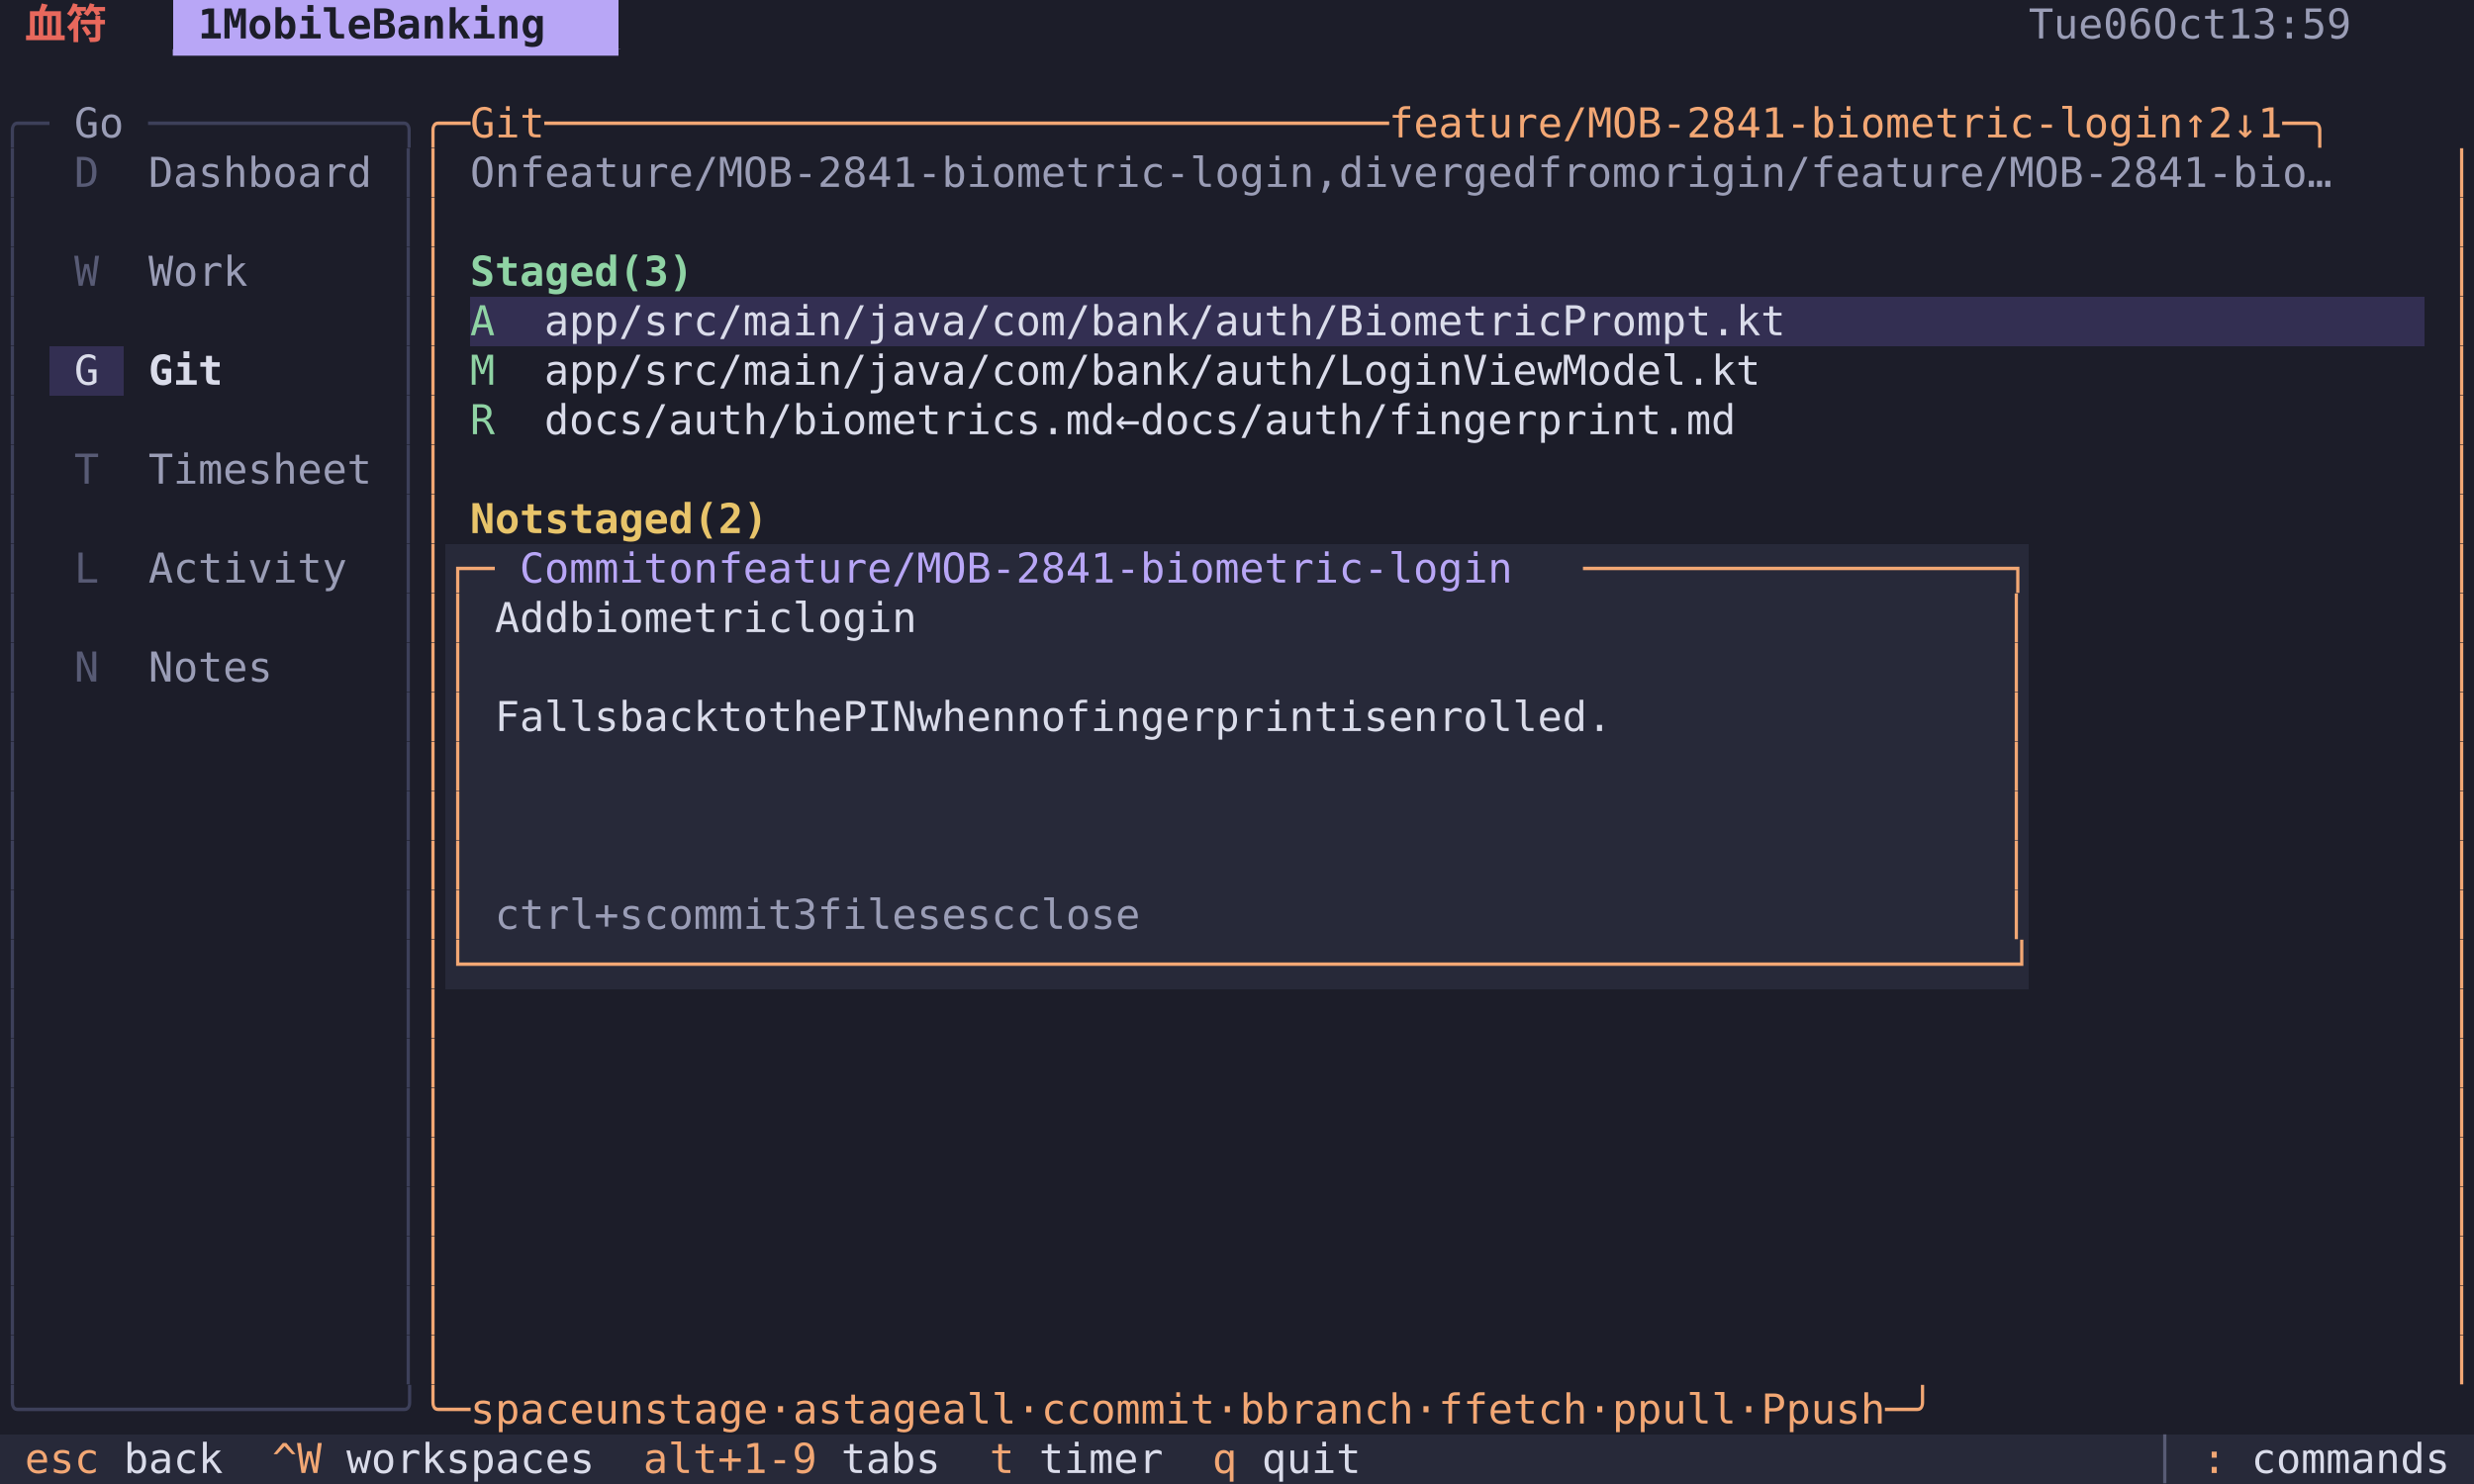
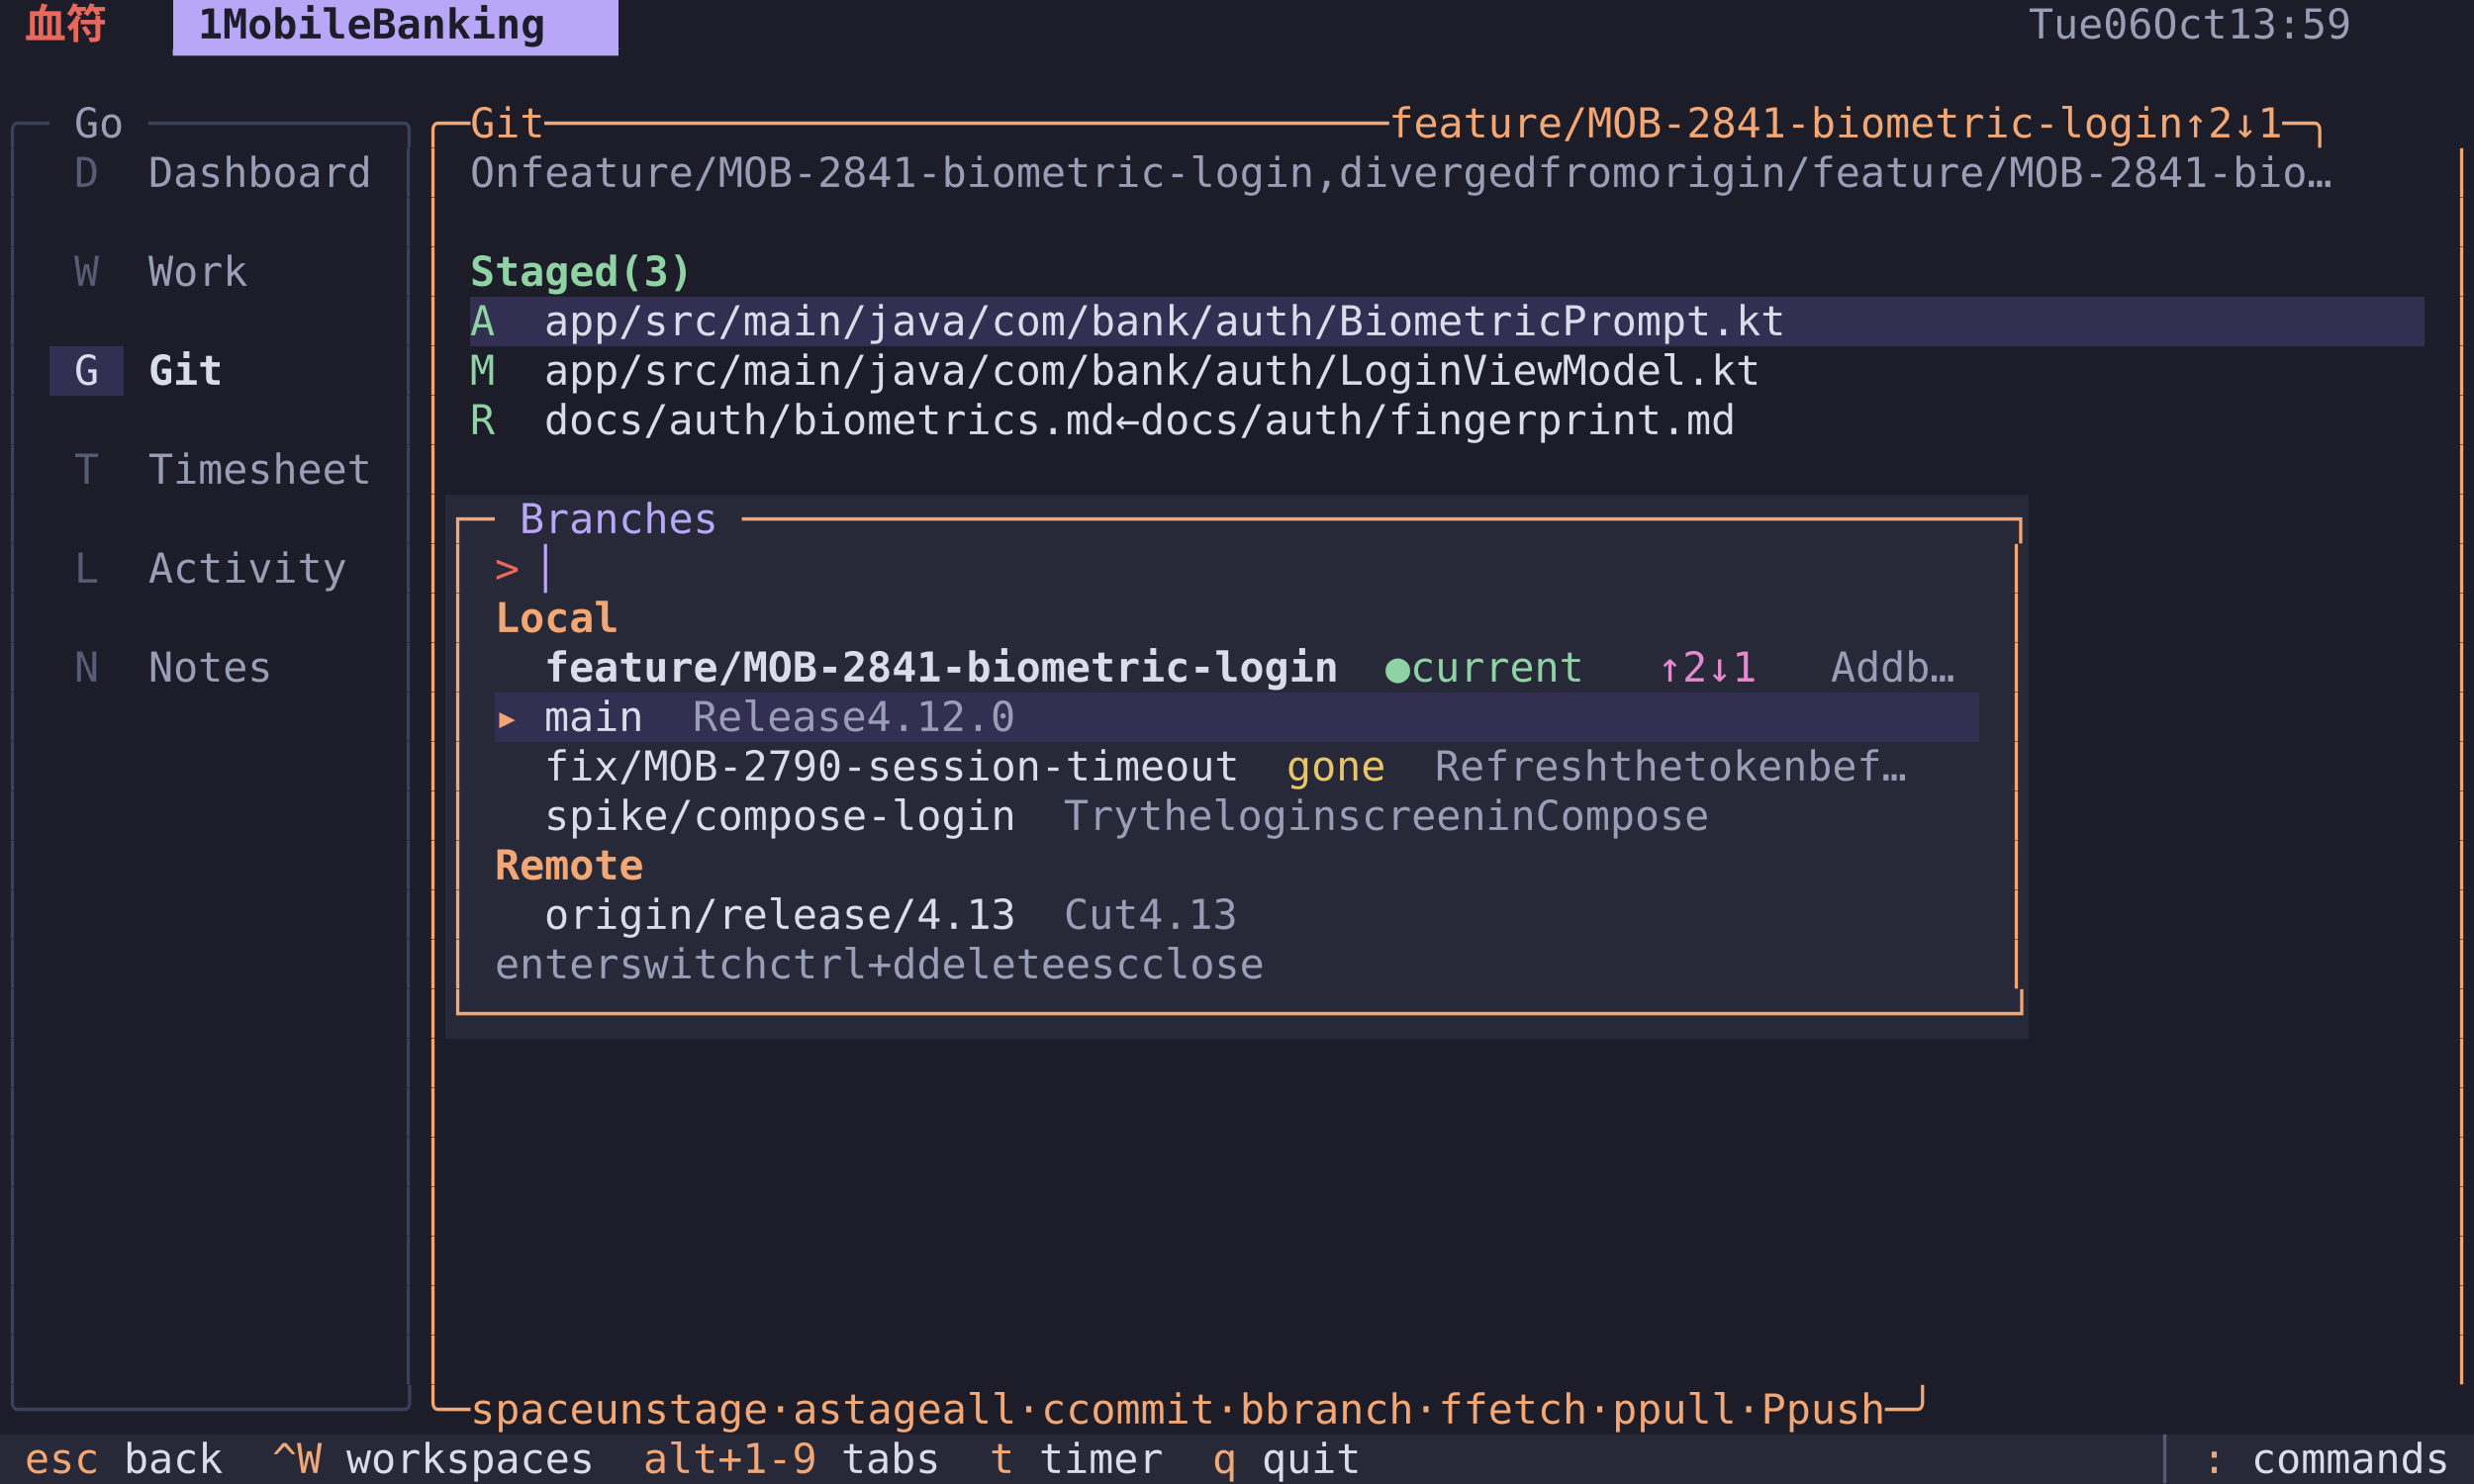
<svg xmlns="http://www.w3.org/2000/svg" width="900" height="540" viewBox="0 0 900 540" font-family="Menlo, 'DejaVu Sans Mono', 'Hiragino Sans GB', 'Noto Sans CJK SC', 'PingFang SC', monospace" font-size="15">
  <rect x="0" y="0" width="9" height="18" fill="#1c1d29" />
  <rect x="9" y="0" width="36" height="18" fill="#1c1d29" />
  <text x="9 27" y="14" fill="#e8685c" font-weight="bold">血符</text>
  <rect x="45" y="0" width="18" height="18" fill="#1c1d29" />
  <rect x="63" y="0" width="162" height="18" fill="#b8a6f6" />
  <text x="72 90 99 108 117 126 135 153 162 171 180 189 198 207" y="14" fill="#1c1d29" font-weight="bold">1MobileBanking</text>
  <rect x="225" y="0" width="513" height="18" fill="#1c1d29" />
  <rect x="738" y="0" width="153" height="18" fill="#1c1d29" />
  <text x="738 747 756 774 783 801 810 819 846 855 864 873 882" y="14" fill="#9a9db6">Tue06Oct13:59</text>
  <rect x="891" y="0" width="9" height="18" fill="#1c1d29" />
  <rect x="0" y="18" width="9" height="18" fill="#1c1d29" />
  <rect x="9" y="18" width="216" height="18" fill="#1c1d29" />
  <text x="63 72 81 90 99 108 117 126 135 144 153 162 171 180 189 198 207 216" y="32" fill="#b8a6f6">▔▔▔▔▔▔▔▔▔▔▔▔▔▔▔▔▔▔</text>
  <rect x="225" y="18" width="675" height="18" fill="#1c1d29" />
  <rect x="0" y="36" width="18" height="18" fill="#1c1d29" />
  <text x="0 9" y="50" fill="#3d405a">╭─</text>
  <rect x="18" y="36" width="36" height="18" fill="#1c1d29" />
  <text x="27 36" y="50" fill="#9a9db6">Go</text>
  <rect x="54" y="36" width="99" height="18" fill="#1c1d29" />
  <text x="54 63 72 81 90 99 108 117 126 135 144" y="50" fill="#3d405a">──────────╮</text>
  <rect x="153" y="36" width="747" height="18" fill="#1c1d29" />
  <text x="153 162 180 189 198 216 225 234 243 252 261 270 279 288 297 306 315 324 333 342 351 360 369 378 387 396 405 414 423 432 441 450 459 468 477 486 495 504 513 531 540 549 558 567 576 585 594 603 612 621 630 639 648 657 666 675 684 693 702 711 720 729 738 747 756 765 774 783 792 801 810 828 837 855 864 882 891" y="50" fill="#f2a774">╭─Git──────────────────────────────────feature/MOB-2841-biometric-login↑2↓1─╮</text>
  <rect x="0" y="54" width="9" height="18" fill="#1c1d29" />
  <text x="0" y="68" fill="#3d405a">│</text>
  <rect x="9" y="54" width="9" height="18" fill="#1c1d29" />
  <rect x="18" y="54" width="27" height="18" fill="#1c1d29" />
  <text x="27" y="68" fill="#585b75">D</text>
  <rect x="45" y="54" width="90" height="18" fill="#1c1d29" />
  <text x="54 63 72 81 90 99 108 117 126" y="68" fill="#9a9db6">Dashboard</text>
  <rect x="135" y="54" width="9" height="18" fill="#1c1d29" />
  <rect x="144" y="54" width="9" height="18" fill="#1c1d29" />
  <text x="144" y="68" fill="#3d405a">│</text>
  <rect x="153" y="54" width="9" height="18" fill="#1c1d29" />
  <text x="153" y="68" fill="#f2a774">│</text>
  <rect x="162" y="54" width="9" height="18" fill="#1c1d29" />
  <rect x="171" y="54" width="711" height="18" fill="#1c1d29" />
  <text x="171 180 198 207 216 225 234 243 252 261 270 279 288 297 306 315 324 333 342 351 360 369 378 387 396 405 414 423 432 441 450 459 468 477 486 504 513 522 531 540 549 558 567 585 594 603 612 630 639 648 657 666 675 684 693 702 711 720 729 738 747 756 765 774 783 792 801 810 819 828 837 846 855 864 873" y="68" fill="#9a9db6">Onfeature/MOB-2841-biometric-login,divergedfromorigin/feature/MOB-2841-bio…</text>
  <rect x="882" y="54" width="9" height="18" fill="#1c1d29" />
  <rect x="891" y="54" width="9" height="18" fill="#1c1d29" />
  <text x="891" y="68" fill="#f2a774">│</text>
  <rect x="0" y="72" width="9" height="18" fill="#1c1d29" />
  <text x="0" y="86" fill="#3d405a">│</text>
  <rect x="9" y="72" width="135" height="18" fill="#1c1d29" />
  <rect x="144" y="72" width="9" height="18" fill="#1c1d29" />
  <text x="144" y="86" fill="#3d405a">│</text>
  <rect x="153" y="72" width="9" height="18" fill="#1c1d29" />
  <text x="153" y="86" fill="#f2a774">│</text>
  <rect x="162" y="72" width="729" height="18" fill="#1c1d29" />
  <rect x="891" y="72" width="9" height="18" fill="#1c1d29" />
  <text x="891" y="86" fill="#f2a774">│</text>
  <rect x="0" y="90" width="9" height="18" fill="#1c1d29" />
  <text x="0" y="104" fill="#3d405a">│</text>
  <rect x="9" y="90" width="9" height="18" fill="#1c1d29" />
  <rect x="18" y="90" width="27" height="18" fill="#1c1d29" />
  <text x="27" y="104" fill="#585b75">W</text>
  <rect x="45" y="90" width="45" height="18" fill="#1c1d29" />
  <text x="54 63 72 81" y="104" fill="#9a9db6">Work</text>
  <rect x="90" y="90" width="54" height="18" fill="#1c1d29" />
  <rect x="144" y="90" width="9" height="18" fill="#1c1d29" />
  <text x="144" y="104" fill="#3d405a">│</text>
  <rect x="153" y="90" width="9" height="18" fill="#1c1d29" />
  <text x="153" y="104" fill="#f2a774">│</text>
  <rect x="162" y="90" width="9" height="18" fill="#1c1d29" />
  <rect x="171" y="90" width="90" height="18" fill="#1c1d29" />
  <text x="171 180 189 198 207 216 234 243 252" y="104" fill="#8fd3a4" font-weight="bold">Staged(3)</text>
  <rect x="261" y="90" width="630" height="18" fill="#1c1d29" />
  <rect x="891" y="90" width="9" height="18" fill="#1c1d29" />
  <text x="891" y="104" fill="#f2a774">│</text>
  <rect x="0" y="108" width="9" height="18" fill="#1c1d29" />
  <text x="0" y="122" fill="#3d405a">│</text>
  <rect x="9" y="108" width="135" height="18" fill="#1c1d29" />
  <rect x="144" y="108" width="9" height="18" fill="#1c1d29" />
  <text x="144" y="122" fill="#3d405a">│</text>
  <rect x="153" y="108" width="9" height="18" fill="#1c1d29" />
  <text x="153" y="122" fill="#f2a774">│</text>
  <rect x="162" y="108" width="9" height="18" fill="#1c1d29" />
  <rect x="171" y="108" width="27" height="18" fill="#332f52" />
  <text x="171" y="122" fill="#8fd3a4">A</text>
  <rect x="198" y="108" width="684" height="18" fill="#332f52" />
  <text x="198 207 216 225 234 243 252 261 270 279 288 297 306 315 324 333 342 351 360 369 378 387 396 405 414 423 432 441 450 459 468 477 486 495 504 513 522 531 540 549 558 567 576 585 594 603 612 621 630 639" y="122" fill="#dadcea">app/src/main/java/com/bank/auth/BiometricPrompt.kt</text>
  <rect x="882" y="108" width="9" height="18" fill="#1c1d29" />
  <rect x="891" y="108" width="9" height="18" fill="#1c1d29" />
  <text x="891" y="122" fill="#f2a774">│</text>
  <rect x="0" y="126" width="9" height="18" fill="#1c1d29" />
  <text x="0" y="140" fill="#3d405a">│</text>
  <rect x="9" y="126" width="9" height="18" fill="#1c1d29" />
  <rect x="18" y="126" width="27" height="18" fill="#332f52" />
  <text x="27" y="140" fill="#dadcea">G</text>
  <rect x="45" y="126" width="36" height="18" fill="#1c1d29" />
  <text x="54 63 72" y="140" fill="#dadcea" font-weight="bold">Git</text>
  <rect x="81" y="126" width="63" height="18" fill="#1c1d29" />
  <rect x="144" y="126" width="9" height="18" fill="#1c1d29" />
  <text x="144" y="140" fill="#3d405a">│</text>
  <rect x="153" y="126" width="9" height="18" fill="#1c1d29" />
  <text x="153" y="140" fill="#f2a774">│</text>
  <rect x="162" y="126" width="9" height="18" fill="#1c1d29" />
  <rect x="171" y="126" width="27" height="18" fill="#1c1d29" />
  <text x="171" y="140" fill="#8fd3a4">M</text>
  <rect x="198" y="126" width="441" height="18" fill="#1c1d29" />
  <text x="198 207 216 225 234 243 252 261 270 279 288 297 306 315 324 333 342 351 360 369 378 387 396 405 414 423 432 441 450 459 468 477 486 495 504 513 522 531 540 549 558 567 576 585 594 603 612 621 630" y="140" fill="#dadcea">app/src/main/java/com/bank/auth/LoginViewModel.kt</text>
  <rect x="639" y="126" width="252" height="18" fill="#1c1d29" />
  <rect x="891" y="126" width="9" height="18" fill="#1c1d29" />
  <text x="891" y="140" fill="#f2a774">│</text>
  <rect x="0" y="144" width="9" height="18" fill="#1c1d29" />
  <text x="0" y="158" fill="#3d405a">│</text>
  <rect x="9" y="144" width="135" height="18" fill="#1c1d29" />
  <rect x="144" y="144" width="9" height="18" fill="#1c1d29" />
  <text x="144" y="158" fill="#3d405a">│</text>
  <rect x="153" y="144" width="9" height="18" fill="#1c1d29" />
  <text x="153" y="158" fill="#f2a774">│</text>
  <rect x="162" y="144" width="9" height="18" fill="#1c1d29" />
  <rect x="171" y="144" width="27" height="18" fill="#1c1d29" />
  <text x="171" y="158" fill="#8fd3a4">R</text>
  <rect x="198" y="144" width="450" height="18" fill="#1c1d29" />
  <text x="198 207 216 225 234 243 252 261 270 279 288 297 306 315 324 333 342 351 360 369 378 387 396 414 432 441 450 459 468 477 486 495 504 513 522 531 540 549 558 567 576 585 594 603 612 621 630 639" y="158" fill="#dadcea">docs/auth/biometrics.md←docs/auth/fingerprint.md</text>
  <rect x="648" y="144" width="243" height="18" fill="#1c1d29" />
  <rect x="891" y="144" width="9" height="18" fill="#1c1d29" />
  <text x="891" y="158" fill="#f2a774">│</text>
  <rect x="0" y="162" width="9" height="18" fill="#1c1d29" />
  <text x="0" y="176" fill="#3d405a">│</text>
  <rect x="9" y="162" width="9" height="18" fill="#1c1d29" />
  <rect x="18" y="162" width="27" height="18" fill="#1c1d29" />
  <text x="27" y="176" fill="#585b75">T</text>
  <rect x="45" y="162" width="90" height="18" fill="#1c1d29" />
  <text x="54 63 72 81 90 99 108 117 126" y="176" fill="#9a9db6">Timesheet</text>
  <rect x="135" y="162" width="9" height="18" fill="#1c1d29" />
  <rect x="144" y="162" width="9" height="18" fill="#1c1d29" />
  <text x="144" y="176" fill="#3d405a">│</text>
  <rect x="153" y="162" width="9" height="18" fill="#1c1d29" />
  <text x="153" y="176" fill="#f2a774">│</text>
  <rect x="162" y="162" width="729" height="18" fill="#1c1d29" />
  <rect x="891" y="162" width="9" height="18" fill="#1c1d29" />
  <text x="891" y="176" fill="#f2a774">│</text>
  <rect x="0" y="180" width="9" height="18" fill="#1c1d29" />
  <text x="0" y="194" fill="#3d405a">│</text>
  <rect x="9" y="180" width="135" height="18" fill="#1c1d29" />
  <rect x="144" y="180" width="9" height="18" fill="#1c1d29" />
  <text x="144" y="194" fill="#3d405a">│</text>
  <rect x="153" y="180" width="9" height="18" fill="#1c1d29" />
  <text x="153" y="194" fill="#f2a774">│</text>
-   <rect x="162" y="180" width="9" height="18" fill="#1c1d29" />
-   <rect x="171" y="180" width="126" height="18" fill="#1c1d29" />
-   <text x="171 180 189 207 216 225 234 243 252 270 279 288" y="194" fill="#e8c46a" font-weight="bold">Notstaged(2)</text>
-   <rect x="297" y="180" width="594" height="18" fill="#1c1d29" />
+   <rect x="162" y="180" width="18" height="18" fill="#272939" />
+   <text x="162 171" y="194" fill="#f2a774">┌─</text>
+   <rect x="180" y="180" width="90" height="18" fill="#272939" />
+   <text x="189 198 207 216 225 234 243 252" y="194" fill="#b8a6f6">Branches</text>
+   <rect x="270" y="180" width="468" height="18" fill="#272939" />
+   <text x="270 279 288 297 306 315 324 333 342 351 360 369 378 387 396 405 414 423 432 441 450 459 468 477 486 495 504 513 522 531 540 549 558 567 576 585 594 603 612 621 630 639 648 657 666 675 684 693 702 711 720 729" y="194" fill="#f2a774">───────────────────────────────────────────────────┐</text>
+   <rect x="738" y="180" width="153" height="18" fill="#1c1d29" />
  <rect x="891" y="180" width="9" height="18" fill="#1c1d29" />
  <text x="891" y="194" fill="#f2a774">│</text>
  <rect x="0" y="198" width="9" height="18" fill="#1c1d29" />
  <text x="0" y="212" fill="#3d405a">│</text>
  <rect x="9" y="198" width="9" height="18" fill="#1c1d29" />
  <rect x="18" y="198" width="27" height="18" fill="#1c1d29" />
  <text x="27" y="212" fill="#585b75">L</text>
  <rect x="45" y="198" width="81" height="18" fill="#1c1d29" />
  <text x="54 63 72 81 90 99 108 117" y="212" fill="#9a9db6">Activity</text>
  <rect x="126" y="198" width="18" height="18" fill="#1c1d29" />
  <rect x="144" y="198" width="9" height="18" fill="#1c1d29" />
  <text x="144" y="212" fill="#3d405a">│</text>
  <rect x="153" y="198" width="9" height="18" fill="#1c1d29" />
  <text x="153" y="212" fill="#f2a774">│</text>
-   <rect x="162" y="198" width="18" height="18" fill="#272939" />
-   <text x="162 171" y="212" fill="#f2a774">┌─</text>
-   <rect x="180" y="198" width="396" height="18" fill="#272939" />
-   <text x="189 198 207 216 225 234 252 261 279 288 297 306 315 324 333 342 351 360 369 378 387 396 405 414 423 432 441 450 459 468 477 486 495 504 513 522 531 540 549 558" y="212" fill="#b8a6f6">Commitonfeature/MOB-2841-biometric-login</text>
-   <rect x="576" y="198" width="162" height="18" fill="#272939" />
-   <text x="576 585 594 603 612 621 630 639 648 657 666 675 684 693 702 711 720 729" y="212" fill="#f2a774">─────────────────┐</text>
+   <rect x="162" y="198" width="9" height="18" fill="#272939" />
+   <text x="162" y="212" fill="#f2a774">│</text>
+   <rect x="171" y="198" width="9" height="18" fill="#272939" />
+   <rect x="180" y="198" width="18" height="18" fill="#272939" />
+   <text x="180" y="212" fill="#e8685c">&gt;</text>
+   <rect x="198" y="198" width="9" height="18" fill="#272939" />
+   <text x="198" y="212" fill="#b8a6f6">▏</text>
+   <rect x="207" y="198" width="522" height="18" fill="#272939" />
+   <rect x="729" y="198" width="9" height="18" fill="#272939" />
+   <text x="729" y="212" fill="#f2a774">│</text>
  <rect x="738" y="198" width="153" height="18" fill="#1c1d29" />
  <rect x="891" y="198" width="9" height="18" fill="#1c1d29" />
  <text x="891" y="212" fill="#f2a774">│</text>
  <rect x="0" y="216" width="9" height="18" fill="#1c1d29" />
  <text x="0" y="230" fill="#3d405a">│</text>
  <rect x="9" y="216" width="135" height="18" fill="#1c1d29" />
  <rect x="144" y="216" width="9" height="18" fill="#1c1d29" />
  <text x="144" y="230" fill="#3d405a">│</text>
  <rect x="153" y="216" width="9" height="18" fill="#1c1d29" />
  <text x="153" y="230" fill="#f2a774">│</text>
  <rect x="162" y="216" width="9" height="18" fill="#272939" />
  <text x="162" y="230" fill="#f2a774">│</text>
  <rect x="171" y="216" width="9" height="18" fill="#272939" />
-   <rect x="180" y="216" width="171" height="18" fill="#272939" />
-   <text x="180 189 198 216 225 234 243 252 261 270 279 288 306 315 324 333 342" y="230" fill="#dadcea">Addbiometriclogin</text>
-   <rect x="351" y="216" width="378" height="18" fill="#272939" />
+   <rect x="180" y="216" width="45" height="18" fill="#272939" />
+   <text x="180 189 198 207 216" y="230" fill="#f2a774" font-weight="bold">Local</text>
+   <rect x="225" y="216" width="504" height="18" fill="#272939" />
  <rect x="729" y="216" width="9" height="18" fill="#272939" />
  <text x="729" y="230" fill="#f2a774">│</text>
  <rect x="738" y="216" width="153" height="18" fill="#1c1d29" />
  <rect x="891" y="216" width="9" height="18" fill="#1c1d29" />
  <text x="891" y="230" fill="#f2a774">│</text>
  <rect x="0" y="234" width="9" height="18" fill="#1c1d29" />
  <text x="0" y="248" fill="#3d405a">│</text>
  <rect x="9" y="234" width="9" height="18" fill="#1c1d29" />
  <rect x="18" y="234" width="27" height="18" fill="#1c1d29" />
  <text x="27" y="248" fill="#585b75">N</text>
  <rect x="45" y="234" width="54" height="18" fill="#1c1d29" />
  <text x="54 63 72 81 90" y="248" fill="#9a9db6">Notes</text>
  <rect x="99" y="234" width="45" height="18" fill="#1c1d29" />
  <rect x="144" y="234" width="9" height="18" fill="#1c1d29" />
  <text x="144" y="248" fill="#3d405a">│</text>
  <rect x="153" y="234" width="9" height="18" fill="#1c1d29" />
  <text x="153" y="248" fill="#f2a774">│</text>
  <rect x="162" y="234" width="9" height="18" fill="#272939" />
  <text x="162" y="248" fill="#f2a774">│</text>
-   <rect x="171" y="234" width="558" height="18" fill="#272939" />
+   <rect x="171" y="234" width="9" height="18" fill="#272939" />
+   <rect x="180" y="234" width="18" height="18" fill="#272939" />
+   <rect x="198" y="234" width="288" height="18" fill="#272939" />
+   <text x="198 207 216 225 234 243 252 261 270 279 288 297 306 315 324 333 342 351 360 369 378 387 396 405 414 423 432 441 450 459 468 477" y="248" fill="#dadcea" font-weight="bold">feature/MOB-2841-biometric-login</text>
+   <rect x="486" y="234" width="99" height="18" fill="#272939" />
+   <text x="504 522 531 540 549 558 567 576" y="248" fill="#8fd3a4">●current</text>
+   <rect x="585" y="234" width="63" height="18" fill="#272939" />
+   <text x="603 612 630 639" y="248" fill="#e48bd0">↑2↓1</text>
+   <rect x="648" y="234" width="72" height="18" fill="#272939" />
+   <text x="666 675 684 702 711" y="248" fill="#9a9db6">Addb…</text>
+   <rect x="720" y="234" width="9" height="18" fill="#272939" />
  <rect x="729" y="234" width="9" height="18" fill="#272939" />
  <text x="729" y="248" fill="#f2a774">│</text>
  <rect x="738" y="234" width="153" height="18" fill="#1c1d29" />
  <rect x="891" y="234" width="9" height="18" fill="#1c1d29" />
  <text x="891" y="248" fill="#f2a774">│</text>
  <rect x="0" y="252" width="9" height="18" fill="#1c1d29" />
  <text x="0" y="266" fill="#3d405a">│</text>
  <rect x="9" y="252" width="135" height="18" fill="#1c1d29" />
  <rect x="144" y="252" width="9" height="18" fill="#1c1d29" />
  <text x="144" y="266" fill="#3d405a">│</text>
  <rect x="153" y="252" width="9" height="18" fill="#1c1d29" />
  <text x="153" y="266" fill="#f2a774">│</text>
  <rect x="162" y="252" width="9" height="18" fill="#272939" />
  <text x="162" y="266" fill="#f2a774">│</text>
  <rect x="171" y="252" width="9" height="18" fill="#272939" />
-   <rect x="180" y="252" width="486" height="18" fill="#272939" />
-   <text x="180 189 198 207 216 234 243 252 261 279 288 306 315 324 342 351 360 378 387 396 405 423 432 450 459 468 477 486 495 504 513 522 531 540 558 567 585 594 603 612 621 630 639 648 657" y="266" fill="#dadcea">FallsbacktothePINwhennofingerprintisenrolled.</text>
-   <rect x="666" y="252" width="63" height="18" fill="#272939" />
+   <rect x="180" y="252" width="18" height="18" fill="#332f52" />
+   <text x="180" y="266" fill="#f2a774">▸</text>
+   <rect x="198" y="252" width="36" height="18" fill="#332f52" />
+   <text x="198 207 216 225" y="266" fill="#dadcea">main</text>
+   <rect x="234" y="252" width="144" height="18" fill="#332f52" />
+   <text x="252 261 270 279 288 297 306 324 333 342 351 360 369" y="266" fill="#9a9db6">Release4.12.0</text>
+   <rect x="378" y="252" width="342" height="18" fill="#332f52" />
+   <rect x="720" y="252" width="9" height="18" fill="#272939" />
  <rect x="729" y="252" width="9" height="18" fill="#272939" />
  <text x="729" y="266" fill="#f2a774">│</text>
  <rect x="738" y="252" width="153" height="18" fill="#1c1d29" />
  <rect x="891" y="252" width="9" height="18" fill="#1c1d29" />
  <text x="891" y="266" fill="#f2a774">│</text>
  <rect x="0" y="270" width="9" height="18" fill="#1c1d29" />
  <text x="0" y="284" fill="#3d405a">│</text>
  <rect x="9" y="270" width="135" height="18" fill="#1c1d29" />
  <rect x="144" y="270" width="9" height="18" fill="#1c1d29" />
  <text x="144" y="284" fill="#3d405a">│</text>
  <rect x="153" y="270" width="9" height="18" fill="#1c1d29" />
  <text x="153" y="284" fill="#f2a774">│</text>
  <rect x="162" y="270" width="9" height="18" fill="#272939" />
  <text x="162" y="284" fill="#f2a774">│</text>
-   <rect x="171" y="270" width="558" height="18" fill="#272939" />
+   <rect x="171" y="270" width="9" height="18" fill="#272939" />
+   <rect x="180" y="270" width="18" height="18" fill="#272939" />
+   <rect x="198" y="270" width="252" height="18" fill="#272939" />
+   <text x="198 207 216 225 234 243 252 261 270 279 288 297 306 315 324 333 342 351 360 369 378 387 396 405 414 423 432 441" y="284" fill="#dadcea">fix/MOB-2790-session-timeout</text>
+   <rect x="450" y="270" width="54" height="18" fill="#272939" />
+   <text x="468 477 486 495" y="284" fill="#e8c46a">gone</text>
+   <rect x="504" y="270" width="216" height="18" fill="#272939" />
+   <text x="522 531 540 549 558 567 576 594 603 612 630 639 648 657 666 684 693 702 711" y="284" fill="#9a9db6">Refreshthetokenbef…</text>
+   <rect x="720" y="270" width="9" height="18" fill="#272939" />
  <rect x="729" y="270" width="9" height="18" fill="#272939" />
  <text x="729" y="284" fill="#f2a774">│</text>
  <rect x="738" y="270" width="153" height="18" fill="#1c1d29" />
  <rect x="891" y="270" width="9" height="18" fill="#1c1d29" />
  <text x="891" y="284" fill="#f2a774">│</text>
  <rect x="0" y="288" width="9" height="18" fill="#1c1d29" />
  <text x="0" y="302" fill="#3d405a">│</text>
  <rect x="9" y="288" width="135" height="18" fill="#1c1d29" />
  <rect x="144" y="288" width="9" height="18" fill="#1c1d29" />
  <text x="144" y="302" fill="#3d405a">│</text>
  <rect x="153" y="288" width="9" height="18" fill="#1c1d29" />
  <text x="153" y="302" fill="#f2a774">│</text>
  <rect x="162" y="288" width="9" height="18" fill="#272939" />
  <text x="162" y="302" fill="#f2a774">│</text>
-   <rect x="171" y="288" width="558" height="18" fill="#272939" />
+   <rect x="171" y="288" width="9" height="18" fill="#272939" />
+   <rect x="180" y="288" width="18" height="18" fill="#272939" />
+   <rect x="198" y="288" width="171" height="18" fill="#272939" />
+   <text x="198 207 216 225 234 243 252 261 270 279 288 297 306 315 324 333 342 351 360" y="302" fill="#dadcea">spike/compose-login</text>
+   <rect x="369" y="288" width="297" height="18" fill="#272939" />
+   <text x="387 396 405 423 432 441 459 468 477 486 495 513 522 531 540 549 558 576 585 603 612 621 630 639 648 657" y="302" fill="#9a9db6">TrytheloginscreeninCompose</text>
+   <rect x="666" y="288" width="63" height="18" fill="#272939" />
  <rect x="729" y="288" width="9" height="18" fill="#272939" />
  <text x="729" y="302" fill="#f2a774">│</text>
  <rect x="738" y="288" width="153" height="18" fill="#1c1d29" />
  <rect x="891" y="288" width="9" height="18" fill="#1c1d29" />
  <text x="891" y="302" fill="#f2a774">│</text>
  <rect x="0" y="306" width="9" height="18" fill="#1c1d29" />
  <text x="0" y="320" fill="#3d405a">│</text>
  <rect x="9" y="306" width="135" height="18" fill="#1c1d29" />
  <rect x="144" y="306" width="9" height="18" fill="#1c1d29" />
  <text x="144" y="320" fill="#3d405a">│</text>
  <rect x="153" y="306" width="9" height="18" fill="#1c1d29" />
  <text x="153" y="320" fill="#f2a774">│</text>
  <rect x="162" y="306" width="9" height="18" fill="#272939" />
  <text x="162" y="320" fill="#f2a774">│</text>
-   <rect x="171" y="306" width="558" height="18" fill="#272939" />
+   <rect x="171" y="306" width="9" height="18" fill="#272939" />
+   <rect x="180" y="306" width="54" height="18" fill="#272939" />
+   <text x="180 189 198 207 216 225" y="320" fill="#f2a774" font-weight="bold">Remote</text>
+   <rect x="234" y="306" width="495" height="18" fill="#272939" />
  <rect x="729" y="306" width="9" height="18" fill="#272939" />
  <text x="729" y="320" fill="#f2a774">│</text>
  <rect x="738" y="306" width="153" height="18" fill="#1c1d29" />
  <rect x="891" y="306" width="9" height="18" fill="#1c1d29" />
  <text x="891" y="320" fill="#f2a774">│</text>
  <rect x="0" y="324" width="9" height="18" fill="#1c1d29" />
  <text x="0" y="338" fill="#3d405a">│</text>
  <rect x="9" y="324" width="135" height="18" fill="#1c1d29" />
  <rect x="144" y="324" width="9" height="18" fill="#1c1d29" />
  <text x="144" y="338" fill="#3d405a">│</text>
  <rect x="153" y="324" width="9" height="18" fill="#1c1d29" />
  <text x="153" y="338" fill="#f2a774">│</text>
  <rect x="162" y="324" width="9" height="18" fill="#272939" />
  <text x="162" y="338" fill="#f2a774">│</text>
  <rect x="171" y="324" width="9" height="18" fill="#272939" />
-   <rect x="180" y="324" width="288" height="18" fill="#272939" />
-   <text x="180 189 198 207 216 225 243 252 261 270 279 288 306 324 333 342 351 360 387 396 405 423 432 441 450 459" y="338" fill="#9a9db6">ctrl+scommit3filesescclose</text>
-   <rect x="468" y="324" width="261" height="18" fill="#272939" />
+   <rect x="180" y="324" width="18" height="18" fill="#272939" />
+   <rect x="198" y="324" width="171" height="18" fill="#272939" />
+   <text x="198 207 216 225 234 243 252 261 270 279 288 297 306 315 324 333 342 351 360" y="338" fill="#dadcea">origin/release/4.13</text>
+   <rect x="369" y="324" width="90" height="18" fill="#272939" />
+   <text x="387 396 405 423 432 441 450" y="338" fill="#9a9db6">Cut4.13</text>
+   <rect x="459" y="324" width="270" height="18" fill="#272939" />
  <rect x="729" y="324" width="9" height="18" fill="#272939" />
  <text x="729" y="338" fill="#f2a774">│</text>
  <rect x="738" y="324" width="153" height="18" fill="#1c1d29" />
  <rect x="891" y="324" width="9" height="18" fill="#1c1d29" />
  <text x="891" y="338" fill="#f2a774">│</text>
  <rect x="0" y="342" width="9" height="18" fill="#1c1d29" />
  <text x="0" y="356" fill="#3d405a">│</text>
  <rect x="9" y="342" width="135" height="18" fill="#1c1d29" />
  <rect x="144" y="342" width="9" height="18" fill="#1c1d29" />
  <text x="144" y="356" fill="#3d405a">│</text>
  <rect x="153" y="342" width="9" height="18" fill="#1c1d29" />
  <text x="153" y="356" fill="#f2a774">│</text>
-   <rect x="162" y="342" width="576" height="18" fill="#272939" />
-   <text x="162 171 180 189 198 207 216 225 234 243 252 261 270 279 288 297 306 315 324 333 342 351 360 369 378 387 396 405 414 423 432 441 450 459 468 477 486 495 504 513 522 531 540 549 558 567 576 585 594 603 612 621 630 639 648 657 666 675 684 693 702 711 720 729" y="356" fill="#f2a774">└──────────────────────────────────────────────────────────────┘</text>
+   <rect x="162" y="342" width="9" height="18" fill="#272939" />
+   <text x="162" y="356" fill="#f2a774">│</text>
+   <rect x="171" y="342" width="9" height="18" fill="#272939" />
+   <rect x="180" y="342" width="342" height="18" fill="#272939" />
+   <text x="180 189 198 207 216 234 243 252 261 270 279 306 315 324 333 342 351 369 378 387 396 405 414 441 450 459 477 486 495 504 513" y="356" fill="#9a9db6">enterswitchctrl+ddeleteescclose</text>
+   <rect x="522" y="342" width="207" height="18" fill="#272939" />
+   <rect x="729" y="342" width="9" height="18" fill="#272939" />
+   <text x="729" y="356" fill="#f2a774">│</text>
  <rect x="738" y="342" width="153" height="18" fill="#1c1d29" />
  <rect x="891" y="342" width="9" height="18" fill="#1c1d29" />
  <text x="891" y="356" fill="#f2a774">│</text>
  <rect x="0" y="360" width="9" height="18" fill="#1c1d29" />
  <text x="0" y="374" fill="#3d405a">│</text>
  <rect x="9" y="360" width="135" height="18" fill="#1c1d29" />
  <rect x="144" y="360" width="9" height="18" fill="#1c1d29" />
  <text x="144" y="374" fill="#3d405a">│</text>
  <rect x="153" y="360" width="9" height="18" fill="#1c1d29" />
  <text x="153" y="374" fill="#f2a774">│</text>
-   <rect x="162" y="360" width="729" height="18" fill="#1c1d29" />
+   <rect x="162" y="360" width="576" height="18" fill="#272939" />
+   <text x="162 171 180 189 198 207 216 225 234 243 252 261 270 279 288 297 306 315 324 333 342 351 360 369 378 387 396 405 414 423 432 441 450 459 468 477 486 495 504 513 522 531 540 549 558 567 576 585 594 603 612 621 630 639 648 657 666 675 684 693 702 711 720 729" y="374" fill="#f2a774">└──────────────────────────────────────────────────────────────┘</text>
+   <rect x="738" y="360" width="153" height="18" fill="#1c1d29" />
  <rect x="891" y="360" width="9" height="18" fill="#1c1d29" />
  <text x="891" y="374" fill="#f2a774">│</text>
  <rect x="0" y="378" width="9" height="18" fill="#1c1d29" />
  <text x="0" y="392" fill="#3d405a">│</text>
  <rect x="9" y="378" width="135" height="18" fill="#1c1d29" />
  <rect x="144" y="378" width="9" height="18" fill="#1c1d29" />
  <text x="144" y="392" fill="#3d405a">│</text>
  <rect x="153" y="378" width="9" height="18" fill="#1c1d29" />
  <text x="153" y="392" fill="#f2a774">│</text>
  <rect x="162" y="378" width="729" height="18" fill="#1c1d29" />
  <rect x="891" y="378" width="9" height="18" fill="#1c1d29" />
  <text x="891" y="392" fill="#f2a774">│</text>
  <rect x="0" y="396" width="9" height="18" fill="#1c1d29" />
  <text x="0" y="410" fill="#3d405a">│</text>
  <rect x="9" y="396" width="135" height="18" fill="#1c1d29" />
  <rect x="144" y="396" width="9" height="18" fill="#1c1d29" />
  <text x="144" y="410" fill="#3d405a">│</text>
  <rect x="153" y="396" width="9" height="18" fill="#1c1d29" />
  <text x="153" y="410" fill="#f2a774">│</text>
  <rect x="162" y="396" width="729" height="18" fill="#1c1d29" />
  <rect x="891" y="396" width="9" height="18" fill="#1c1d29" />
  <text x="891" y="410" fill="#f2a774">│</text>
  <rect x="0" y="414" width="9" height="18" fill="#1c1d29" />
  <text x="0" y="428" fill="#3d405a">│</text>
  <rect x="9" y="414" width="135" height="18" fill="#1c1d29" />
  <rect x="144" y="414" width="9" height="18" fill="#1c1d29" />
  <text x="144" y="428" fill="#3d405a">│</text>
  <rect x="153" y="414" width="9" height="18" fill="#1c1d29" />
  <text x="153" y="428" fill="#f2a774">│</text>
  <rect x="162" y="414" width="729" height="18" fill="#1c1d29" />
  <rect x="891" y="414" width="9" height="18" fill="#1c1d29" />
  <text x="891" y="428" fill="#f2a774">│</text>
  <rect x="0" y="432" width="9" height="18" fill="#1c1d29" />
  <text x="0" y="446" fill="#3d405a">│</text>
  <rect x="9" y="432" width="135" height="18" fill="#1c1d29" />
  <rect x="144" y="432" width="9" height="18" fill="#1c1d29" />
  <text x="144" y="446" fill="#3d405a">│</text>
  <rect x="153" y="432" width="9" height="18" fill="#1c1d29" />
  <text x="153" y="446" fill="#f2a774">│</text>
  <rect x="162" y="432" width="729" height="18" fill="#1c1d29" />
  <rect x="891" y="432" width="9" height="18" fill="#1c1d29" />
  <text x="891" y="446" fill="#f2a774">│</text>
  <rect x="0" y="450" width="9" height="18" fill="#1c1d29" />
  <text x="0" y="464" fill="#3d405a">│</text>
  <rect x="9" y="450" width="135" height="18" fill="#1c1d29" />
  <rect x="144" y="450" width="9" height="18" fill="#1c1d29" />
  <text x="144" y="464" fill="#3d405a">│</text>
  <rect x="153" y="450" width="9" height="18" fill="#1c1d29" />
  <text x="153" y="464" fill="#f2a774">│</text>
  <rect x="162" y="450" width="729" height="18" fill="#1c1d29" />
  <rect x="891" y="450" width="9" height="18" fill="#1c1d29" />
  <text x="891" y="464" fill="#f2a774">│</text>
  <rect x="0" y="468" width="9" height="18" fill="#1c1d29" />
  <text x="0" y="482" fill="#3d405a">│</text>
  <rect x="9" y="468" width="135" height="18" fill="#1c1d29" />
  <rect x="144" y="468" width="9" height="18" fill="#1c1d29" />
  <text x="144" y="482" fill="#3d405a">│</text>
  <rect x="153" y="468" width="9" height="18" fill="#1c1d29" />
  <text x="153" y="482" fill="#f2a774">│</text>
  <rect x="162" y="468" width="729" height="18" fill="#1c1d29" />
  <rect x="891" y="468" width="9" height="18" fill="#1c1d29" />
  <text x="891" y="482" fill="#f2a774">│</text>
  <rect x="0" y="486" width="9" height="18" fill="#1c1d29" />
  <text x="0" y="500" fill="#3d405a">│</text>
  <rect x="9" y="486" width="135" height="18" fill="#1c1d29" />
  <rect x="144" y="486" width="9" height="18" fill="#1c1d29" />
  <text x="144" y="500" fill="#3d405a">│</text>
  <rect x="153" y="486" width="9" height="18" fill="#1c1d29" />
  <text x="153" y="500" fill="#f2a774">│</text>
  <rect x="162" y="486" width="729" height="18" fill="#1c1d29" />
  <rect x="891" y="486" width="9" height="18" fill="#1c1d29" />
  <text x="891" y="500" fill="#f2a774">│</text>
  <rect x="0" y="504" width="153" height="18" fill="#1c1d29" />
  <text x="0 9 18 27 36 45 54 63 72 81 90 99 108 117 126 135 144" y="518" fill="#3d405a">╰───────────────╯</text>
  <rect x="153" y="504" width="747" height="18" fill="#1c1d29" />
  <text x="153 162 180 189 198 207 216 234 243 252 261 270 279 288 306 324 342 351 360 369 378 396 405 414 432 450 468 477 486 495 504 513 531 549 567 576 585 594 603 612 630 648 666 675 684 693 702 720 738 756 765 774 783 801 819 837 846 855 864 882 891" y="518" fill="#f2a774">╰─spaceunstage·astageall·ccommit·bbranch·ffetch·ppull·Ppush─╯</text>
  <rect x="0" y="522" width="36" height="18" fill="#272939" />
  <text x="9 18 27" y="536" fill="#f2a774">esc</text>
  <rect x="36" y="522" width="54" height="18" fill="#272939" />
  <text x="45 54 63 72" y="536" fill="#dadcea">back</text>
  <rect x="90" y="522" width="27" height="18" fill="#272939" />
  <text x="99 108" y="536" fill="#f2a774">^W</text>
  <rect x="117" y="522" width="108" height="18" fill="#272939" />
  <text x="126 135 144 153 162 171 180 189 198 207" y="536" fill="#dadcea">workspaces</text>
  <rect x="225" y="522" width="72" height="18" fill="#272939" />
  <text x="234 243 252 261 270 279 288" y="536" fill="#f2a774">alt+1-9</text>
  <rect x="297" y="522" width="54" height="18" fill="#272939" />
  <text x="306 315 324 333" y="536" fill="#dadcea">tabs</text>
  <rect x="351" y="522" width="18" height="18" fill="#272939" />
  <text x="360" y="536" fill="#f2a774">t</text>
  <rect x="369" y="522" width="63" height="18" fill="#272939" />
  <text x="378 387 396 405 414" y="536" fill="#dadcea">timer</text>
  <rect x="432" y="522" width="18" height="18" fill="#272939" />
  <text x="441" y="536" fill="#f2a774">q</text>
  <rect x="450" y="522" width="54" height="18" fill="#272939" />
  <text x="459 468 477 486" y="536" fill="#dadcea">quit</text>
  <rect x="504" y="522" width="279" height="18" fill="#272939" />
  <rect x="783" y="522" width="18" height="18" fill="#272939" />
  <text x="783" y="536" fill="#585b75">│</text>
  <rect x="801" y="522" width="9" height="18" fill="#272939" />
  <text x="801" y="536" fill="#f2a774">:</text>
  <rect x="810" y="522" width="90" height="18" fill="#272939" />
  <text x="819 828 837 846 855 864 873 882" y="536" fill="#dadcea">commands</text>
</svg>
